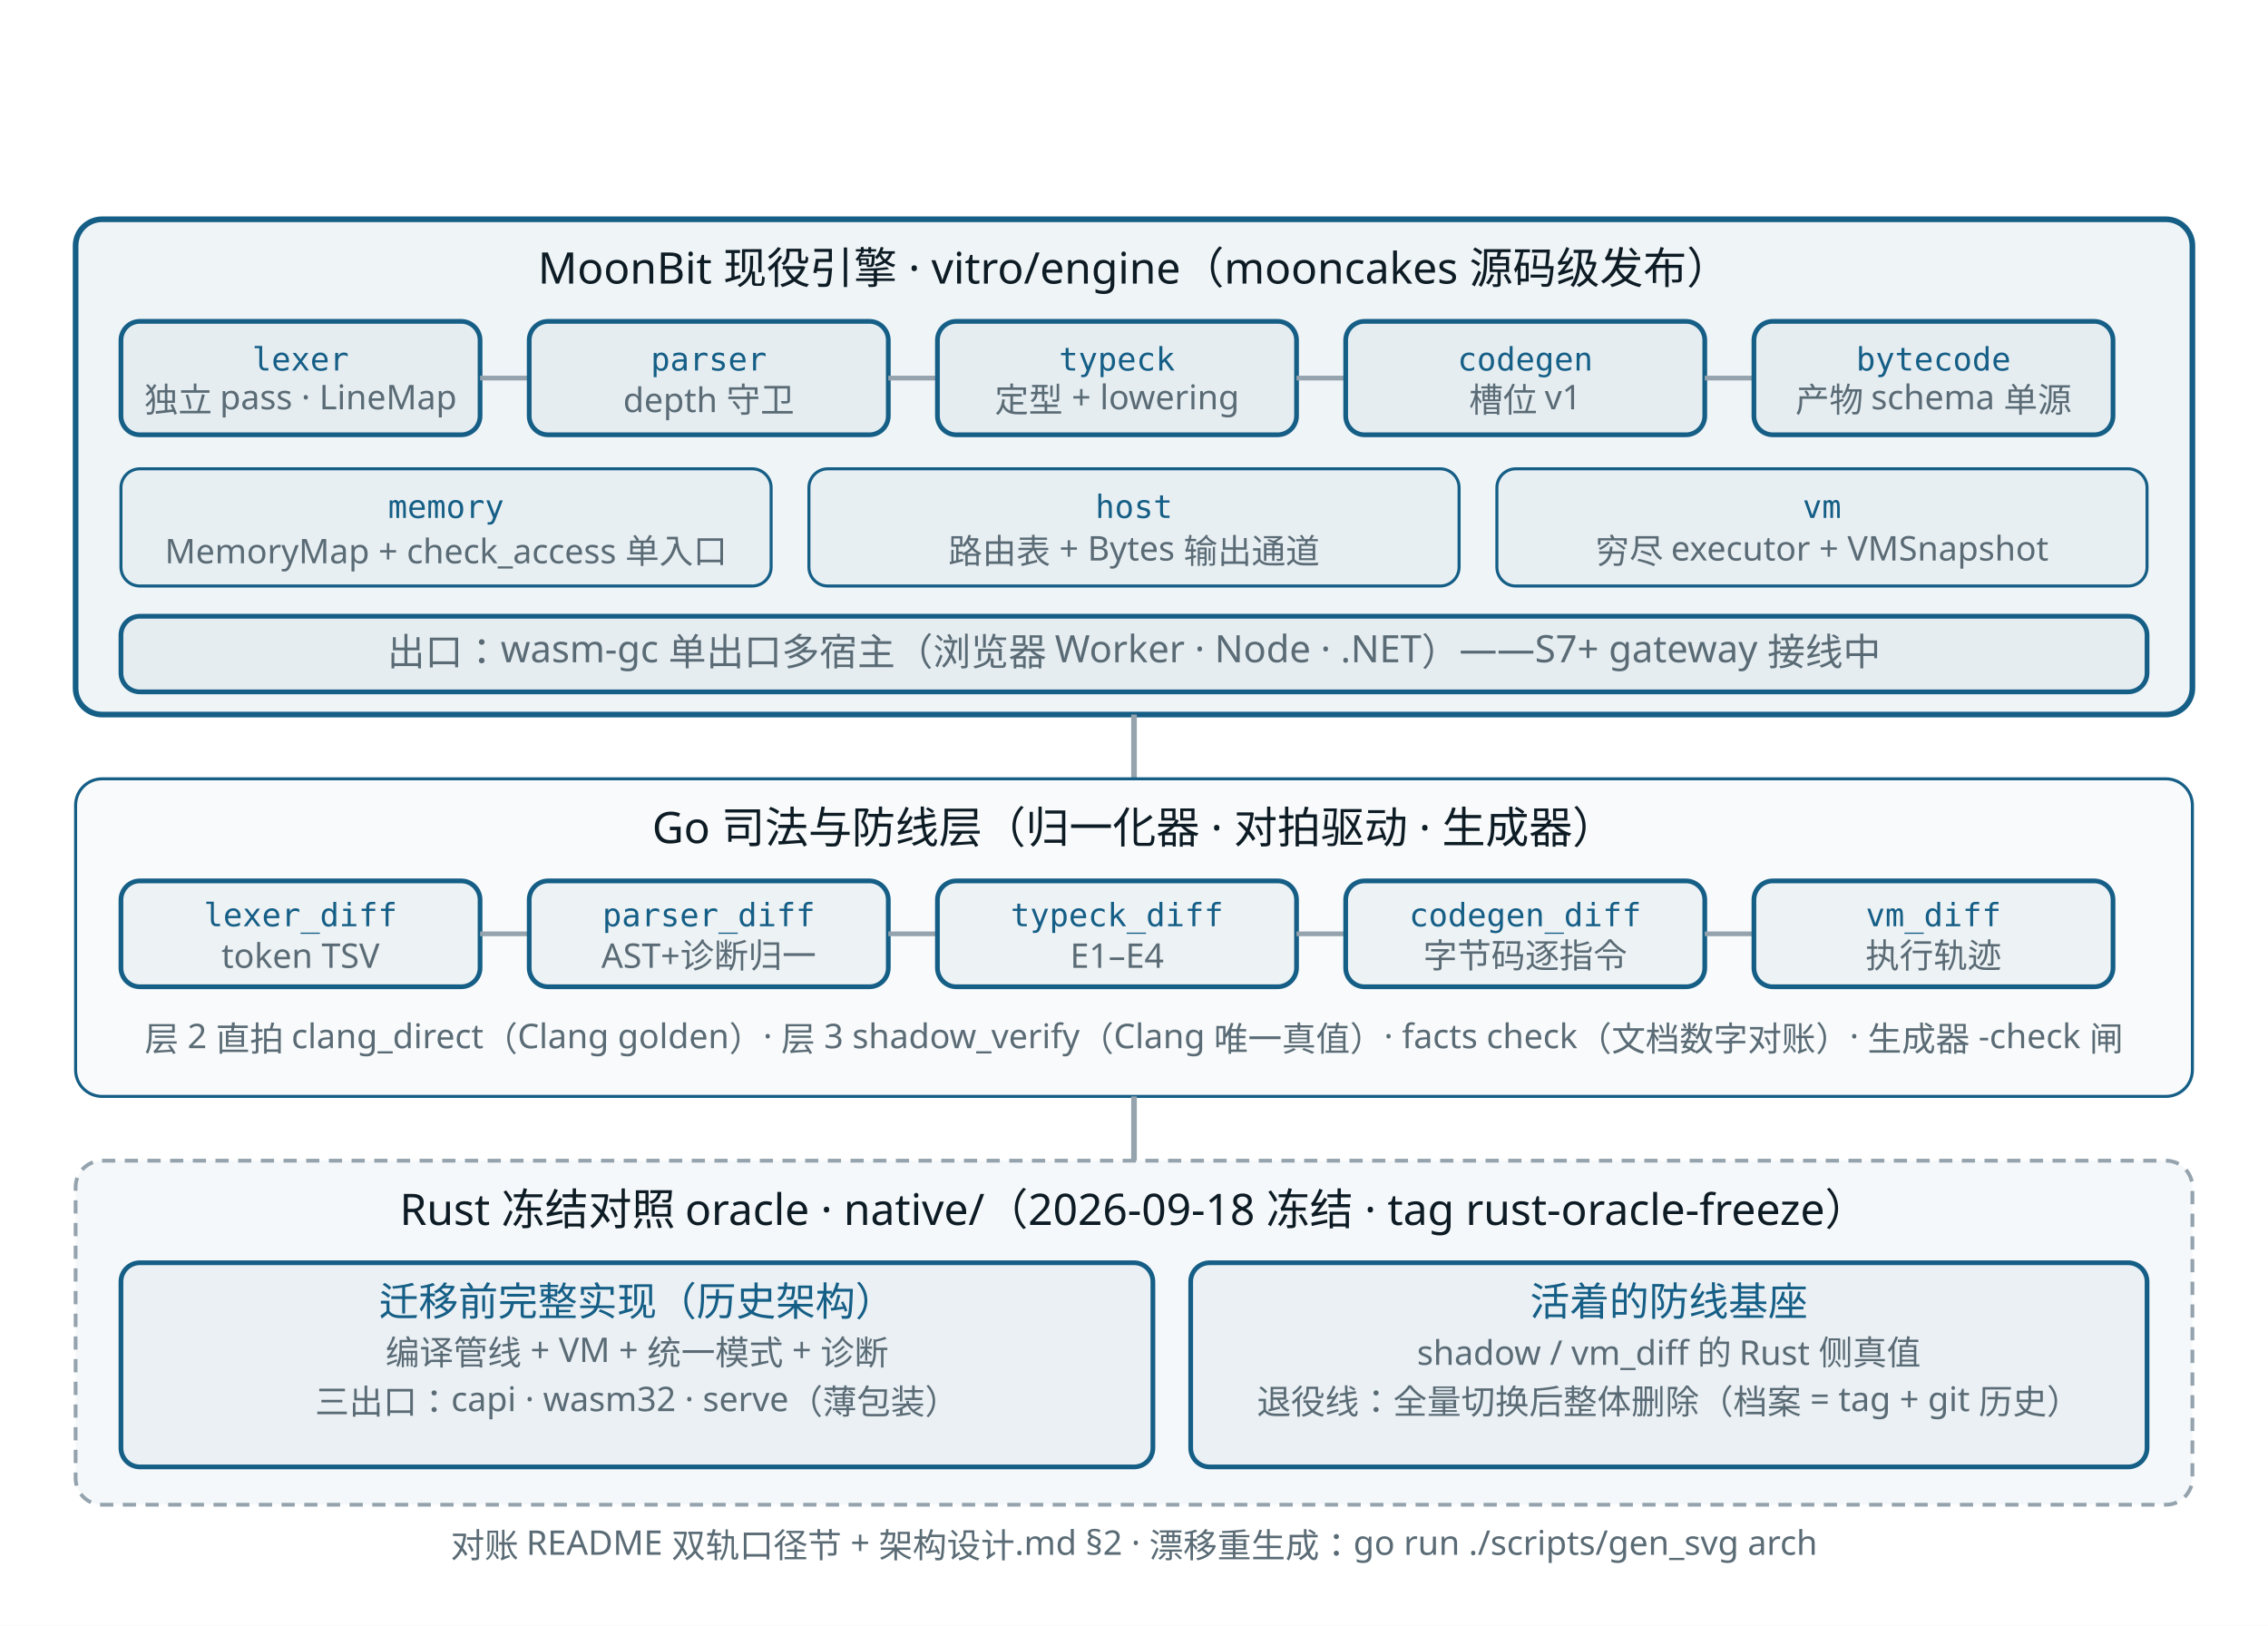
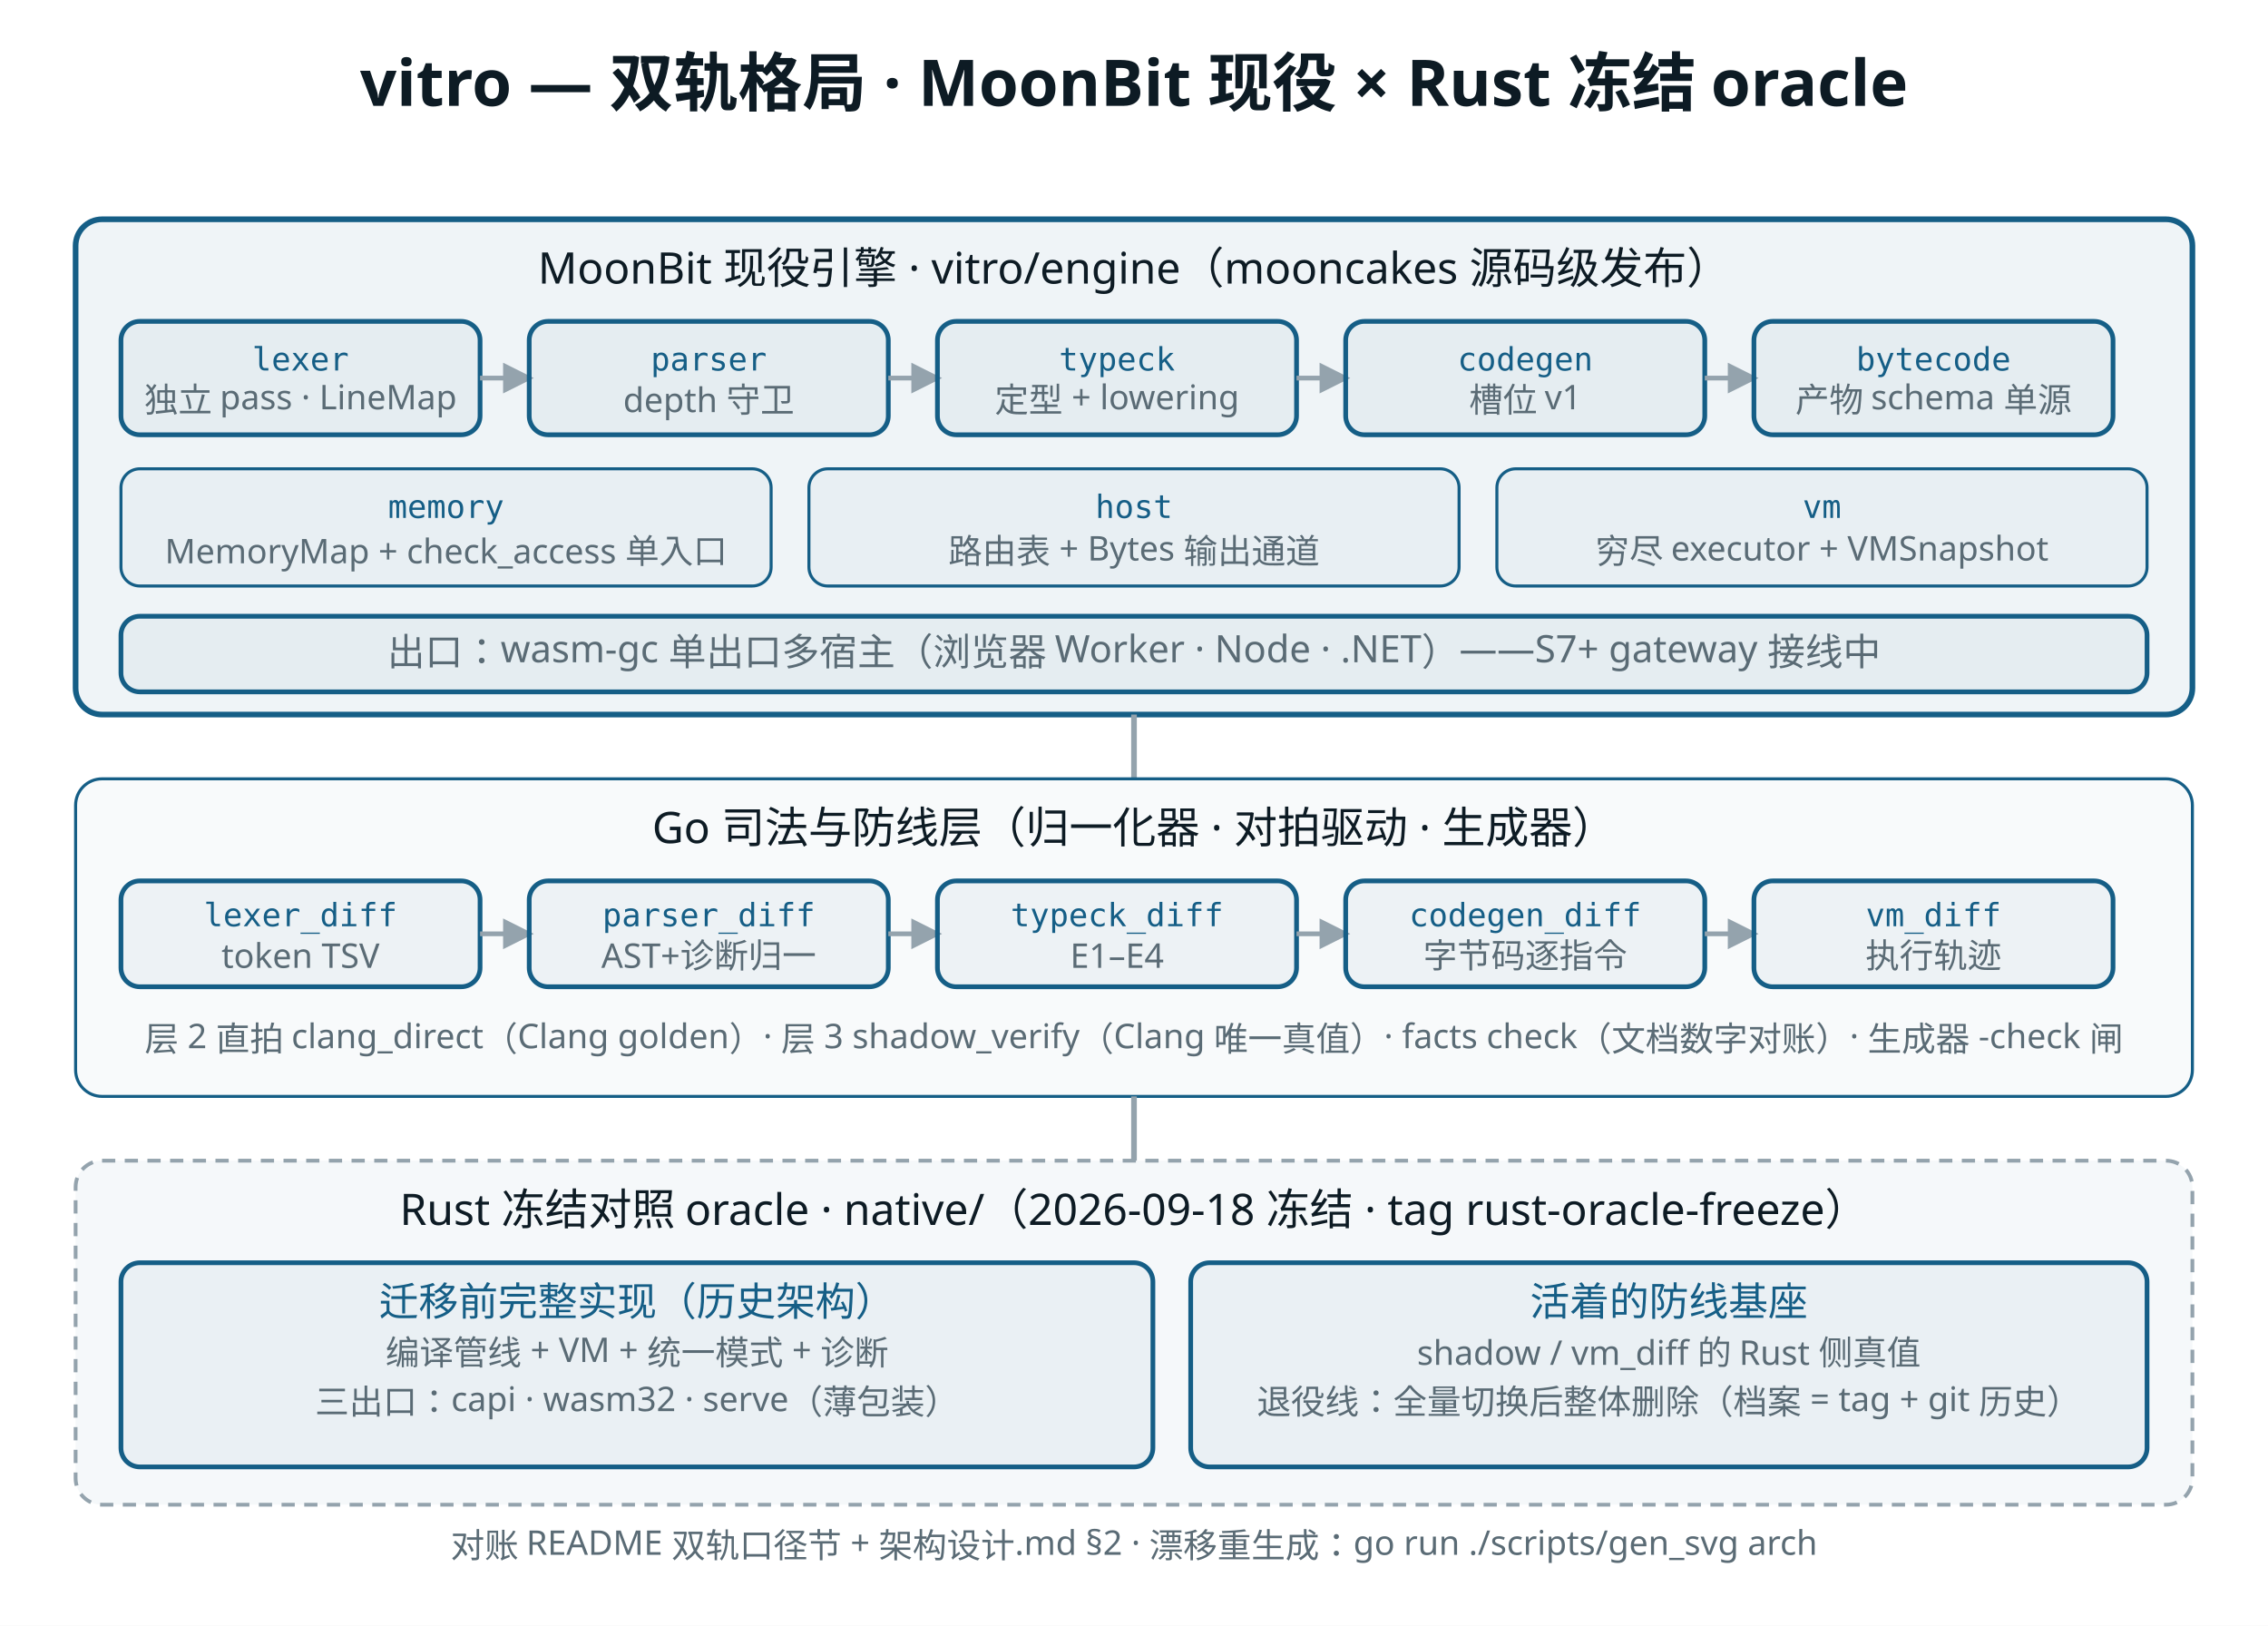
<svg xmlns="http://www.w3.org/2000/svg" viewBox="0 0 1200 860" role="img" aria-label="vitro 双轨格局架构图">
  <style>
    .bg     { fill: #FFFFFF; }
    .core   { fill: #155E86; fill-opacity: .07; stroke: #155E86; stroke-width: 3; }
    .card   { fill: #155E86; fill-opacity: .05; stroke: #155E86; stroke-width: 2.5; }
    .cons   { fill: none; stroke: #94A3AD; stroke-width: 2; }
    .warn   { fill: #155E86; fill-opacity: .04; stroke: #94A3AD; stroke-width: 2; stroke-dasharray: 7 5; }
    .plan   { fill: none; stroke: #94A3AD; stroke-width: 1.8; stroke-dasharray: 5 4; }
    .line   { stroke: #94A3AD; stroke-width: 3; fill: none; }
    .edge   { stroke: #94A3AD; stroke-width: 2.5; fill: none; }
    .ahf    { fill: #94A3AD; stroke: none; }
    .tn     { font-family: "Consolas","Cascadia Mono",monospace; font-size: 17px; fill: #155E86; stroke: none; }
    .zone   { fill: #155E86; fill-opacity: .028; stroke: #155E86; stroke-width: 1.6; }
    .tt     { font-family: "Segoe UI","Microsoft YaHei",sans-serif; font-size: 34px; font-weight: 600; fill: #0D1B24; stroke: none; }
    .t      { font-family: "Segoe UI","Microsoft YaHei",sans-serif; font-size: 23px; fill: #0D1B24; stroke: none; }
    .ts     { font-family: "Consolas","Cascadia Mono",monospace; font-size: 21px; fill: #155E86; stroke: none; }
    .tm     { font-family: "Segoe UI","Microsoft YaHei",sans-serif; font-size: 20px; fill: #5A6B75; stroke: none; }
    .tc     { font-family: "Segoe UI","Microsoft YaHei",sans-serif; font-size: 18px; fill: #5A6B75; stroke: none; }
    @media (prefers-color-scheme: dark) {
      .bg   { fill: #0D1B24; }
      .core { stroke: #4FB3E8; fill: #4FB3E8; fill-opacity: .1; }
      .card { stroke: #4FB3E8; fill: #4FB3E8; fill-opacity: .07; }
      .zone { stroke: #4FB3E8; fill: #4FB3E8; fill-opacity: .05; }
      .cons, .warn, .plan { stroke: #5A6B75; }
      .line, .edge { stroke: #5A6B75; }
      .ahf  { fill: #5A6B75; }
      .tt, .t { fill: #E9F1F7; }
      .ts, .tn { fill: #4FB3E8; }
      .tm, .tc { fill: #94A3AD; }
    }
  </style>
  <rect class="bg" width="1200" height="860" />
+   <defs>
+     <marker id="ah" viewBox="0 0 10 10" refX="8.5" refY="5" markerWidth="6.5" markerHeight="6.5" orient="auto-start-reverse">
+       <path d="M0,0 L10,5 L0,10 z" class="ahf" />
+     </marker>
+   </defs>
+   <text class="tt" x="600" y="56" text-anchor="middle">vitro — 双轨格局 · MoonBit 现役 × Rust 冻结 oracle</text>
  <rect class="core" x="40" y="116" width="1120" height="262" rx="14" />
  <text class="t" x="600" y="150" text-anchor="middle">MoonBit 现役引擎 · vitro/engine（mooncakes 源码级发布）</text>
  <rect class="card" x="64" y="170" width="190" height="60" rx="10" />
  <text class="tn" x="159" y="196" text-anchor="middle">lexer</text>
  <text class="tc" x="159" y="218" text-anchor="middle">独立 pass · LineMap</text>
  <line class="edge" x1="254" y1="200" x2="280" y2="200" marker-end="url(#ah)" />
  <rect class="card" x="280" y="170" width="190" height="60" rx="10" />
  <text class="tn" x="375" y="196" text-anchor="middle">parser</text>
  <text class="tc" x="375" y="218" text-anchor="middle">depth 守卫</text>
  <line class="edge" x1="470" y1="200" x2="496" y2="200" marker-end="url(#ah)" />
  <rect class="card" x="496" y="170" width="190" height="60" rx="10" />
  <text class="tn" x="591" y="196" text-anchor="middle">typeck</text>
  <text class="tc" x="591" y="218" text-anchor="middle">定型 + lowering</text>
  <line class="edge" x1="686" y1="200" x2="712" y2="200" marker-end="url(#ah)" />
  <rect class="card" x="712" y="170" width="190" height="60" rx="10" />
  <text class="tn" x="807" y="196" text-anchor="middle">codegen</text>
  <text class="tc" x="807" y="218" text-anchor="middle">槽位 v1</text>
  <line class="edge" x1="902" y1="200" x2="928" y2="200" marker-end="url(#ah)" />
  <rect class="card" x="928" y="170" width="190" height="60" rx="10" />
  <text class="tn" x="1023" y="196" text-anchor="middle">bytecode</text>
  <text class="tc" x="1023" y="218" text-anchor="middle">产物 schema 单源</text>
  <rect class="zone" x="64" y="248" width="344" height="62" rx="10" />
  <text class="tn" x="236" y="274" text-anchor="middle">memory</text>
  <text class="tc" x="236" y="298" text-anchor="middle">MemoryMap + check_access 单入口</text>
  <rect class="zone" x="428" y="248" width="344" height="62" rx="10" />
  <text class="tn" x="600" y="274" text-anchor="middle">host</text>
  <text class="tc" x="600" y="298" text-anchor="middle">路由表 + Bytes 输出通道</text>
  <rect class="zone" x="792" y="248" width="344" height="62" rx="10" />
  <text class="tn" x="964" y="274" text-anchor="middle">vm</text>
  <text class="tc" x="964" y="298" text-anchor="middle">穷尽 executor + VMSnapshot</text>
  <rect class="card" x="64" y="326" width="1072" height="40" rx="10" />
  <text class="tm" x="600" y="352" text-anchor="middle">出口：wasm-gc 单出口多宿主（浏览器 Worker · Node · .NET）——S7+ gateway 接线中</text>
  <line class="line" x1="600" y1="378" x2="600" y2="412" />
  <rect class="zone" x="40" y="412" width="1120" height="168" rx="14" />
  <text class="t" x="600" y="446" text-anchor="middle">Go 司法与防线层（归一化器 · 对拍驱动 · 生成器）</text>
  <rect class="card" x="64" y="466" width="190" height="56" rx="10" />
  <text class="tn" x="159" y="490" text-anchor="middle">lexer_diff</text>
  <text class="tc" x="159" y="512" text-anchor="middle">token TSV</text>
  <line class="edge" x1="254" y1="494" x2="280" y2="494" marker-end="url(#ah)" />
  <rect class="card" x="280" y="466" width="190" height="56" rx="10" />
  <text class="tn" x="375" y="490" text-anchor="middle">parser_diff</text>
  <text class="tc" x="375" y="512" text-anchor="middle">AST+诊断归一</text>
  <line class="edge" x1="470" y1="494" x2="496" y2="494" marker-end="url(#ah)" />
  <rect class="card" x="496" y="466" width="190" height="56" rx="10" />
  <text class="tn" x="591" y="490" text-anchor="middle">typeck_diff</text>
  <text class="tc" x="591" y="512" text-anchor="middle">E1–E4</text>
  <line class="edge" x1="686" y1="494" x2="712" y2="494" marker-end="url(#ah)" />
  <rect class="card" x="712" y="466" width="190" height="56" rx="10" />
  <text class="tn" x="807" y="490" text-anchor="middle">codegen_diff</text>
  <text class="tc" x="807" y="512" text-anchor="middle">字节码逐指令</text>
  <line class="edge" x1="902" y1="494" x2="928" y2="494" marker-end="url(#ah)" />
  <rect class="card" x="928" y="466" width="190" height="56" rx="10" />
  <text class="tn" x="1023" y="490" text-anchor="middle">vm_diff</text>
  <text class="tc" x="1023" y="512" text-anchor="middle">执行轨迹</text>
  <text class="tc" x="600" y="556" text-anchor="middle">层 2 直拍 clang_direct（Clang golden）· 层 3 shadow_verify（Clang 唯一真值）· facts check（文档数字对账）· 生成器 -check 闸</text>
  <line class="line" x1="600" y1="580" x2="600" y2="614" />
  <rect class="warn" x="40" y="614" width="1120" height="182" rx="14" />
  <text class="t" x="600" y="648" text-anchor="middle">Rust 冻结对照 oracle · native/（2026-09-18 冻结 · tag rust-oracle-freeze）</text>
  <rect class="card" x="64" y="668" width="546" height="108" rx="10" />
  <text class="ts" x="337" y="696" text-anchor="middle">迁移前完整实现（历史架构）</text>
  <text class="tc" x="337" y="722" text-anchor="middle">编译管线 + VM + 统一模式 + 诊断</text>
  <text class="tc" x="337" y="748" text-anchor="middle">三出口：capi · wasm32 · serve（薄包装）</text>
  <rect class="card" x="630" y="668" width="506" height="108" rx="10" />
  <text class="ts" x="883" y="696" text-anchor="middle">活着的防线基座</text>
  <text class="tc" x="883" y="722" text-anchor="middle">shadow / vm_diff 的 Rust 侧真值</text>
  <text class="tc" x="883" y="748" text-anchor="middle">退役线：全量切换后整体删除（档案 = tag + git 历史）</text>
  <text class="tc" x="600" y="824" text-anchor="middle">对账 README 双轨口径节 + 架构设计.md §2 · 漂移重生成：go run ./scripts/gen_svg arch</text>
</svg>
